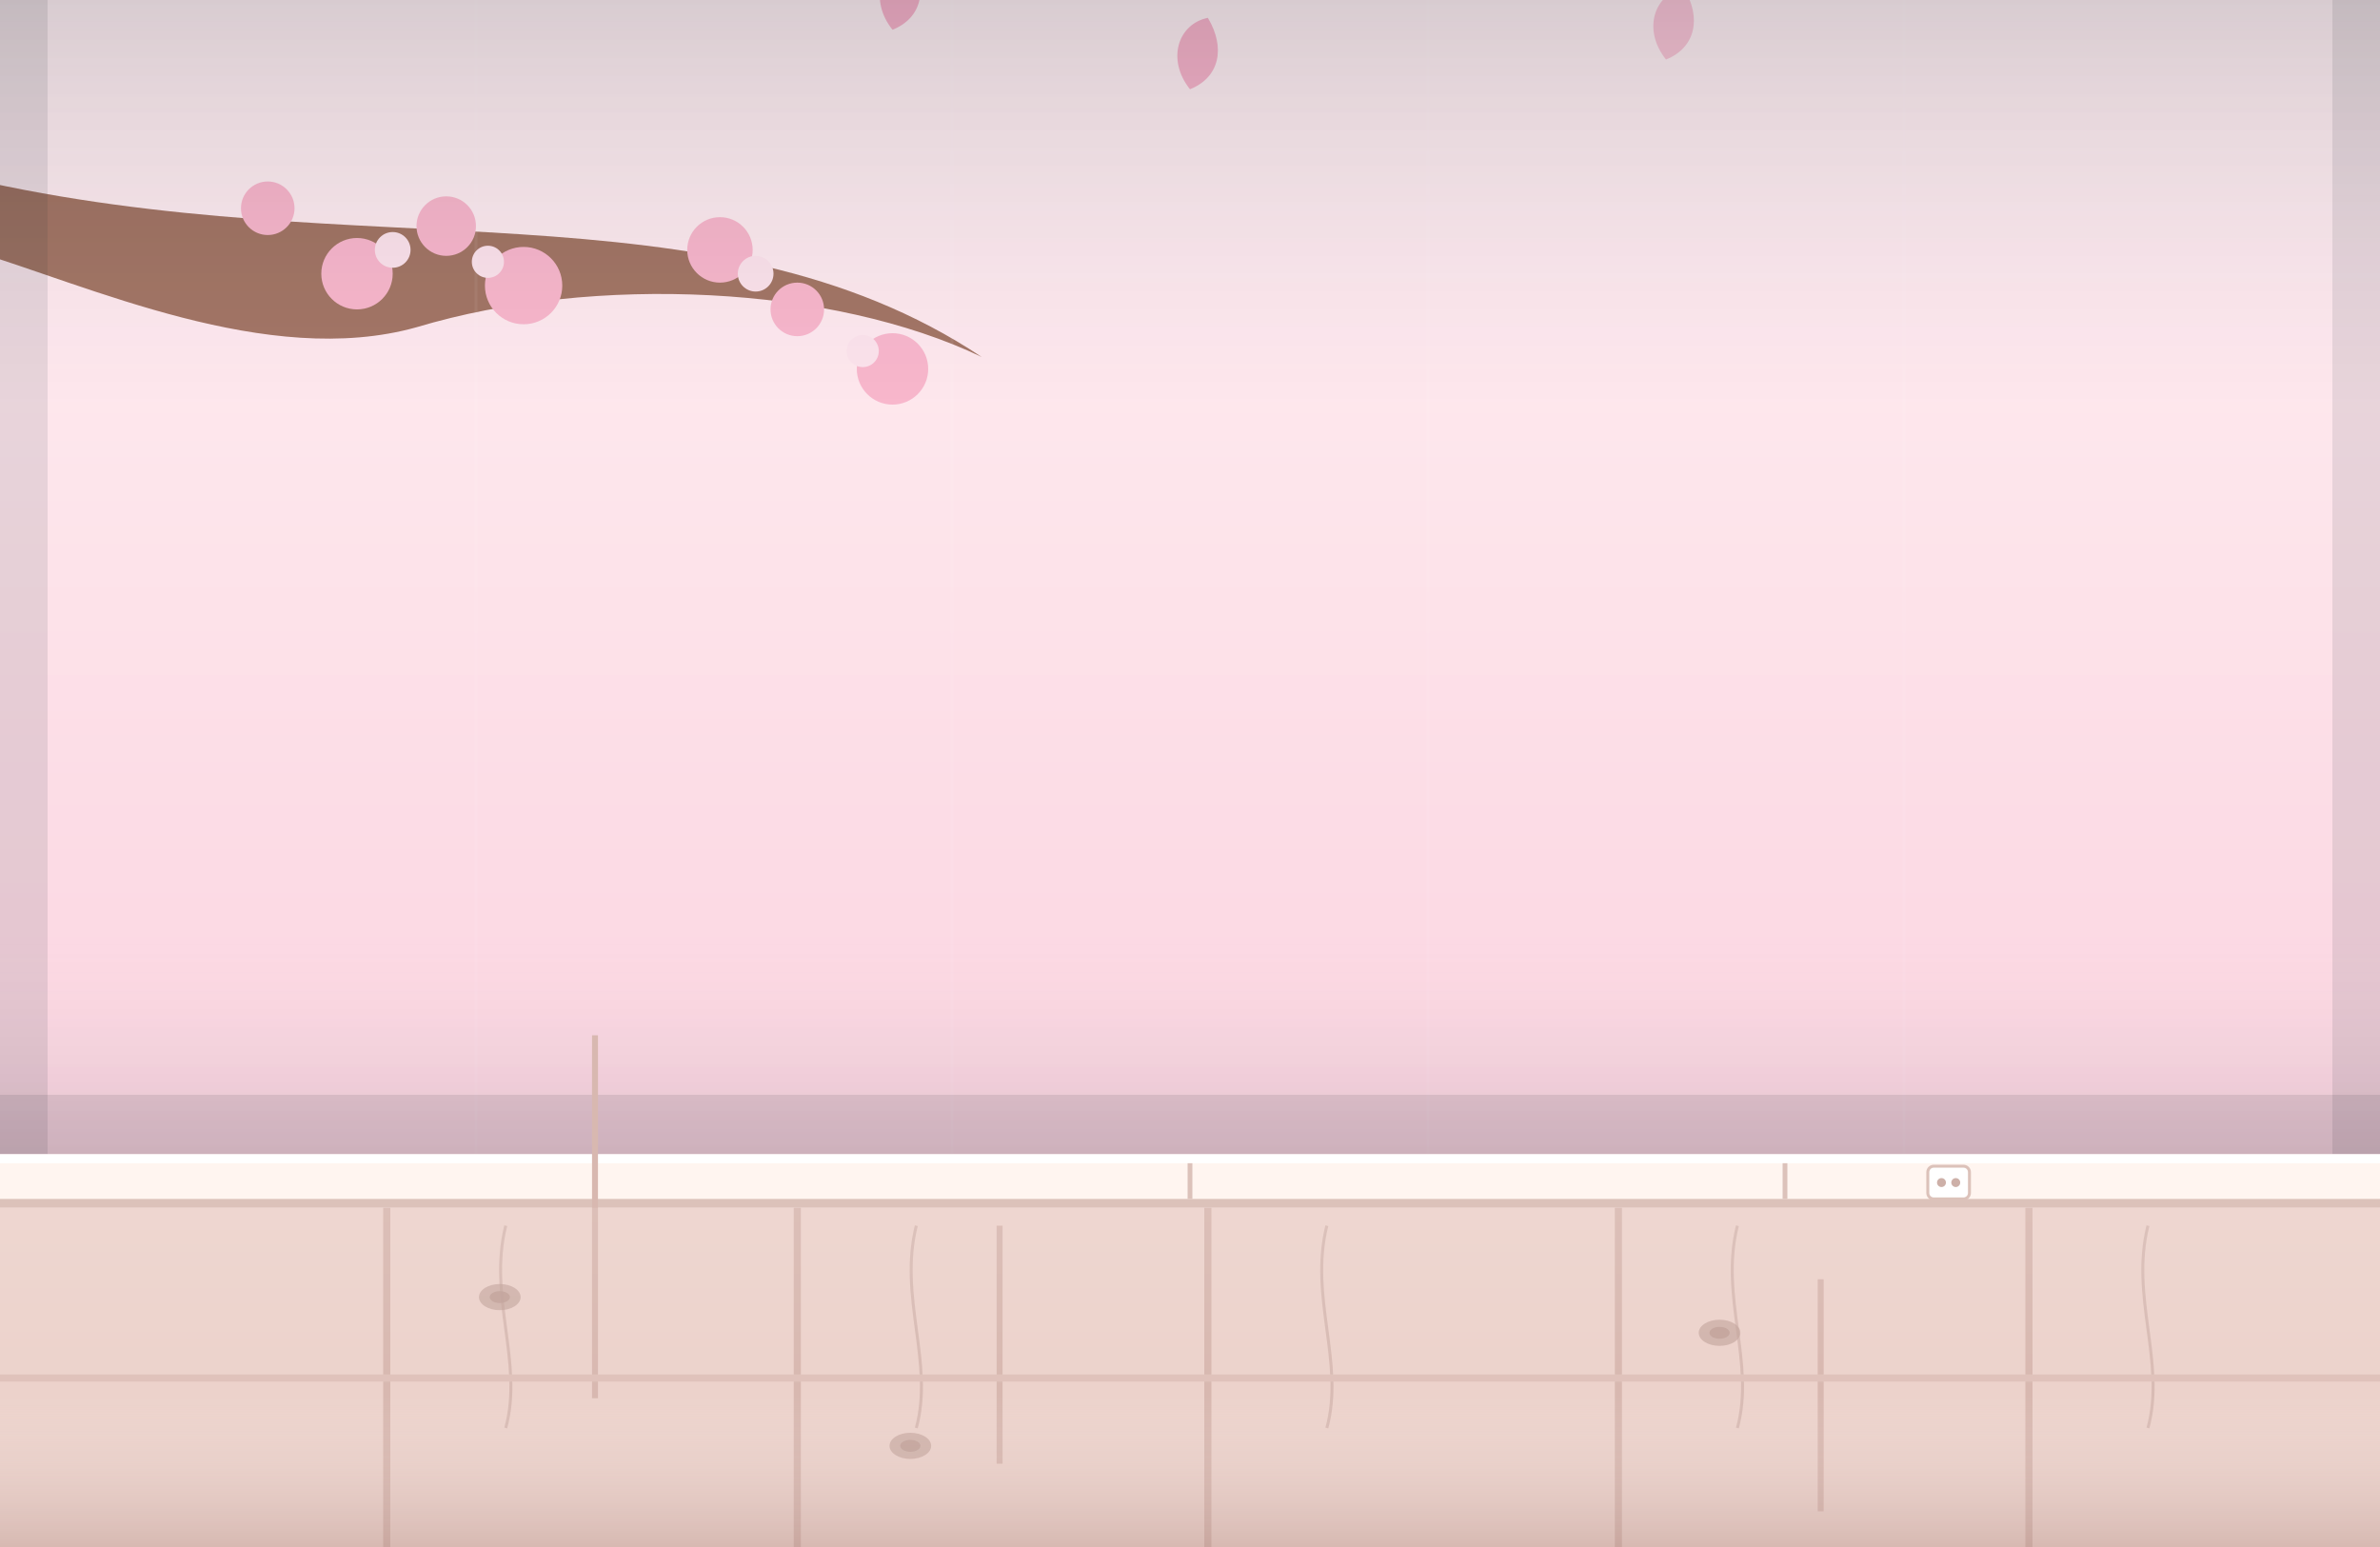
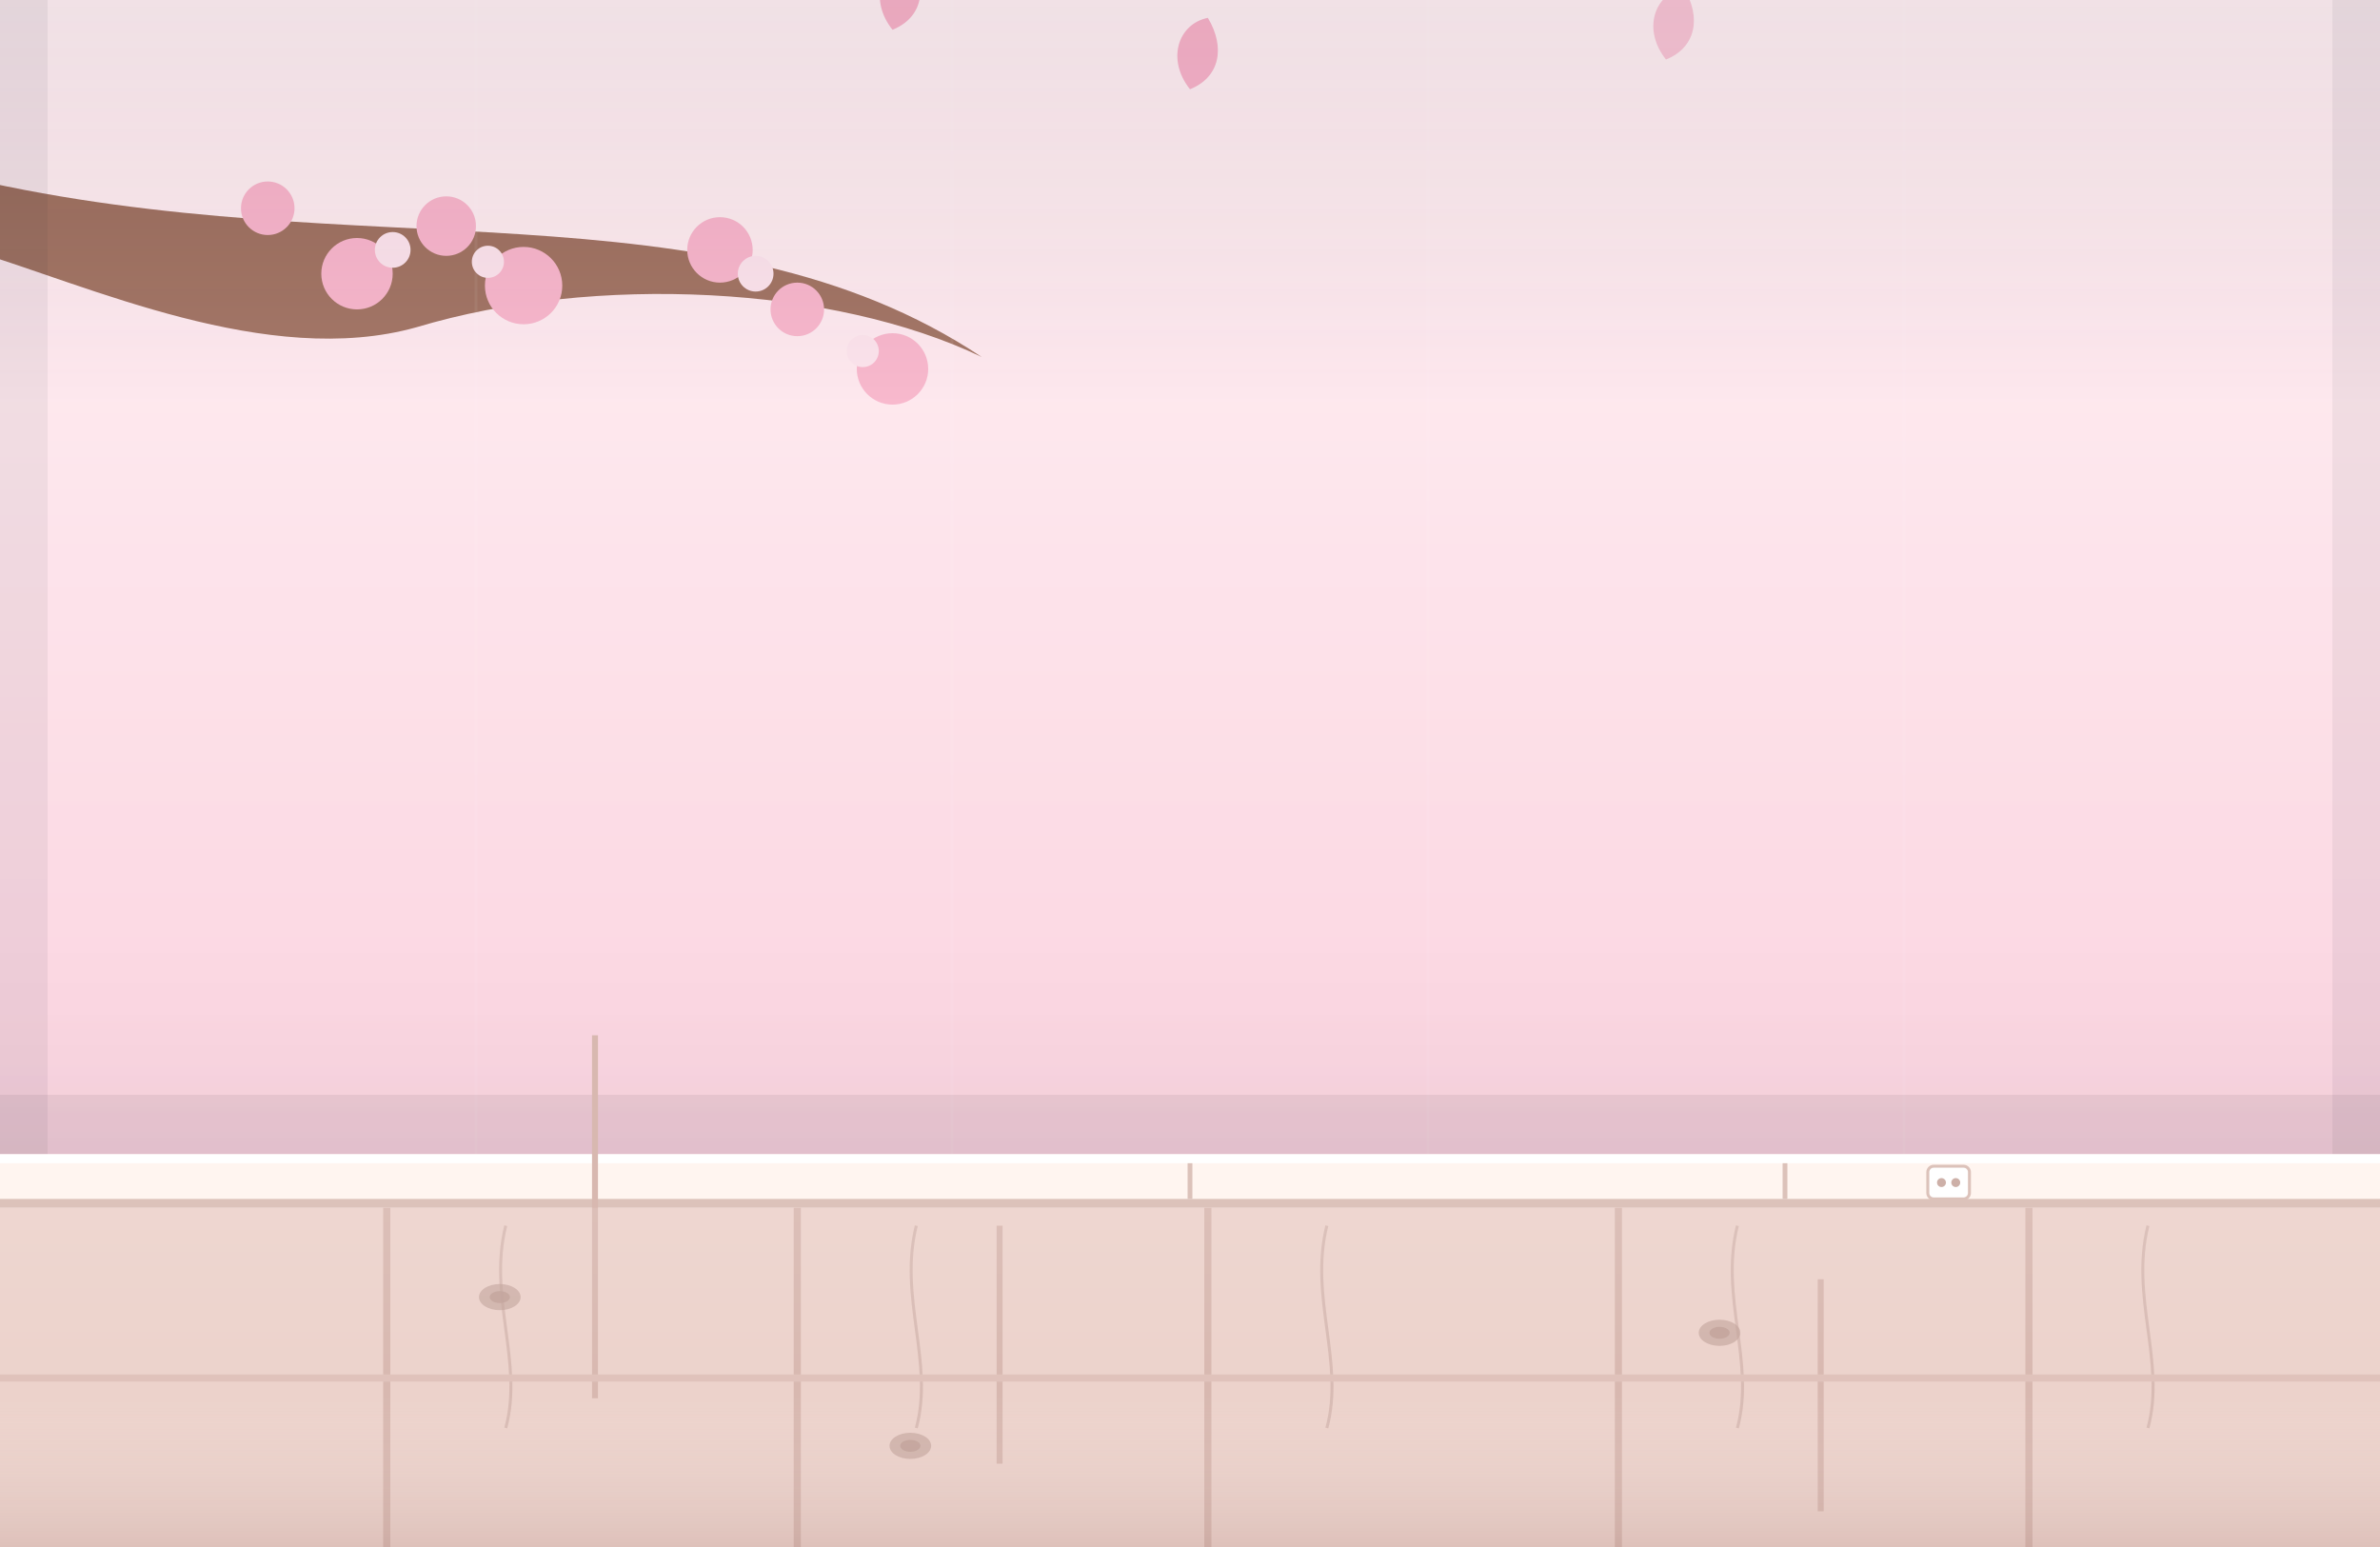
<svg xmlns="http://www.w3.org/2000/svg" viewBox="0 0 800 520" preserveAspectRatio="xMidYMid slice">
  <style>
    .st { animation: twinkle 2.6s ease-in-out infinite; }
    @keyframes twinkle { 0%, 100% { opacity: 0.25; } 50% { opacity: 1; } }
    .rain { animation: fall 1.6s linear infinite; }
    @keyframes fall { 0% { transform: translateY(-140px); } 100% { transform: translateY(0); } }
    .pt { animation: petal 8s linear infinite; }
    .pt.p2 { animation-duration: 10s; animation-delay: 2.6s; }
    .pt.p3 { animation-duration: 9s; animation-delay: 5s; }
    @keyframes petal { 0% { transform: translate(0, -20px) rotate(0deg); opacity: 0; } 12% { opacity: 1; } 88% { opacity: 1; } 100% { transform: translate(-60px, 420px) rotate(300deg); opacity: 0; } }
    .mist1 { animation: mbreath 9s ease-in-out infinite alternate; }
    .mist2 { animation: mbreath 12s ease-in-out infinite alternate; animation-delay: 2s; }
    @keyframes mbreath { 0% { opacity: 0.5; } 100% { opacity: 0.85; } }
  </style>
  <defs>
    <linearGradient id="wp" x1="0" y1="0" x2="0" y2="1">
      <stop offset="0" stop-color="#ffeef2" />
      <stop offset="1" stop-color="#fbd3df" />
    </linearGradient>
    <linearGradient id="wallGlow" x1="0" y1="0" x2="0" y2="1">
-       <stop offset="0" stop-color="#0a1420" stop-opacity="0.16" />
-       <stop offset="0.35" stop-color="#ffffff" stop-opacity="0.07" />
+       <stop offset="0" stop-color="#0a1420" stop-opacity="0.06" />
+       <stop offset="0.35" stop-color="#ffffff" stop-opacity="0.10" />
      <stop offset="0.8" stop-color="#ffffff" stop-opacity="0.02" />
-       <stop offset="1" stop-color="#0a1420" stop-opacity="0.12" />
+       <stop offset="1" stop-color="#0a1420" stop-opacity="0.05" />
    </linearGradient>
    <linearGradient id="floorShade" x1="0" y1="0" x2="0" y2="1">
      <stop offset="0" stop-color="#ffffff" stop-opacity="0.1" />
      <stop offset="0.55" stop-color="#ffffff" stop-opacity="0" />
-       <stop offset="1" stop-color="#a67f78" stop-opacity="0.3" />
+       <stop offset="1" stop-color="#a67f78" stop-opacity="0.2" />
    </linearGradient>
  </defs>
  <rect width="800" height="395" fill="url(#wp)" />
  <path d="M-10 60 C120 90 240 60 330 120 C280 96 200 92 140 110 C90 124 30 96 -10 84 Z" fill="#9c6b5a" />
  <g fill="#f7b1c8">
    <circle cx="120" cy="92" r="12" />
    <circle cx="150" cy="76" r="10" />
    <circle cx="176" cy="96" r="13" />
    <circle cx="242" cy="84" r="11" />
    <circle cx="268" cy="104" r="9" />
    <circle cx="300" cy="124" r="12" />
    <circle cx="90" cy="70" r="9" />
  </g>
  <g fill="#fce0ea">
    <circle cx="132" cy="84" r="6" />
    <circle cx="164" cy="88" r="5.4" />
    <circle cx="254" cy="92" r="6" />
    <circle cx="290" cy="118" r="5.4" />
  </g>
  <g class="pt">
    <path d="M400 30 C392 20 396 8 406 6 C412 16 410 26 400 30 Z" fill="#f7b1c8" />
  </g>
  <g class="pt p2">
    <path d="M560 20 C552 10 556 -2 566 -4 C572 6 570 16 560 20 Z" fill="#f9c3d4" />
  </g>
  <g class="pt p3">
    <path d="M300 10 C292 0 296 -12 306 -14 C312 -4 310 6 300 10 Z" fill="#f7b1c8" />
  </g>
  <line x1="160" y1="0" x2="160" y2="388" stroke="#ffffff" stroke-width="1" opacity="0.06" />
  <line x1="320" y1="0" x2="320" y2="388" stroke="#ffffff" stroke-width="1" opacity="0.06" />
  <line x1="480" y1="0" x2="480" y2="388" stroke="#ffffff" stroke-width="1" opacity="0.06" />
  <line x1="640" y1="0" x2="640" y2="388" stroke="#ffffff" stroke-width="1" opacity="0.06" />
-   <rect width="16" height="388" fill="#0a1420" opacity="0.10" />
-   <rect x="784" width="16" height="388" fill="#0a1420" opacity="0.10" />
+   <rect width="16" height="388" fill="#0a1420" opacity="0.06" />
+   <rect x="784" width="16" height="388" fill="#0a1420" opacity="0.06" />
  <rect width="800" height="395" fill="url(#wallGlow)" />
-   <rect y="368" width="800" height="20" fill="#0a1420" opacity="0.10" />
+   <rect y="368" width="800" height="20" fill="#0a1420" opacity="0.07" />
  <rect y="388" width="800" height="18" fill="#fff5f0" />
  <rect y="388" width="800" height="3" fill="#ffffff" />
  <line x1="200" y1="391" x2="200" y2="403" stroke="#dcc2ba" stroke-width="1.6" />
  <line x1="400" y1="391" x2="400" y2="403" stroke="#dcc2ba" stroke-width="1.6" />
  <line x1="600" y1="391" x2="600" y2="403" stroke="#dcc2ba" stroke-width="1.6" />
  <rect y="403" width="800" height="3" fill="#dcc2ba" />
  <g>
    <rect x="648" y="392" width="14" height="11" rx="2" fill="#ffffff" stroke="#dcc2ba" stroke-width="1" />
    <circle cx="652.6" cy="397.5" r="1.5" fill="#cdb0a8" />
    <circle cx="657.4" cy="397.5" r="1.5" fill="#cdb0a8" />
  </g>
  <rect y="406" width="800" height="114" fill="#ecd2cb" />
  <g>
    <line x1="130" y1="406" x2="130" y2="520" stroke="#d8b8b0" stroke-width="2.4" />
    <line x1="268" y1="406" x2="268" y2="520" stroke="#d8b8b0" stroke-width="2.4" />
    <line x1="406" y1="406" x2="406" y2="520" stroke="#d8b8b0" stroke-width="2.4" />
    <line x1="544" y1="406" x2="544" y2="520" stroke="#d8b8b0" stroke-width="2.4" />
    <line x1="682" y1="406" x2="682" y2="520" stroke="#d8b8b0" stroke-width="2.4" />
  </g>
  <g>
    <line x1="200" y1="470" x2="200" y2="348" stroke="#d8b8b0" stroke-width="2" />
    <line x1="336" y1="412" x2="336" y2="492" stroke="#d8b8b0" stroke-width="2" />
    <line x1="612" y1="430" x2="612" y2="508" stroke="#d8b8b0" stroke-width="2" />
  </g>
  <g>
    <path d="M170 412 C164 436 176 458 170 480" stroke="#c9a8a0" stroke-width="1" fill="none" opacity="0.55" />
    <path d="M308 412 C302 436 314 458 308 480" stroke="#c9a8a0" stroke-width="1" fill="none" opacity="0.55" />
    <path d="M446 412 C440 436 452 458 446 480" stroke="#c9a8a0" stroke-width="1" fill="none" opacity="0.55" />
    <path d="M584 412 C578 436 590 458 584 480" stroke="#c9a8a0" stroke-width="1" fill="none" opacity="0.55" />
    <path d="M722 412 C716 436 728 458 722 480" stroke="#c9a8a0" stroke-width="1" fill="none" opacity="0.55" />
  </g>
  <g>
    <ellipse cx="168" cy="436" rx="7" ry="4.4" fill="#c0a098" opacity="0.6" />
    <ellipse cx="168" cy="436" rx="3.4" ry="2" fill="#c0a098" opacity="0.8" />
    <ellipse cx="306" cy="486" rx="7" ry="4.4" fill="#c0a098" opacity="0.6" />
    <ellipse cx="306" cy="486" rx="3.4" ry="2" fill="#c0a098" opacity="0.8" />
    <ellipse cx="578" cy="448" rx="7" ry="4.4" fill="#c0a098" opacity="0.6" />
    <ellipse cx="578" cy="448" rx="3.4" ry="2" fill="#c0a098" opacity="0.8" />
  </g>
  <rect y="462" width="800" height="2.4" fill="#e0c2ba" />
  <rect y="406" width="800" height="114" fill="url(#floorShade)" />
</svg>
